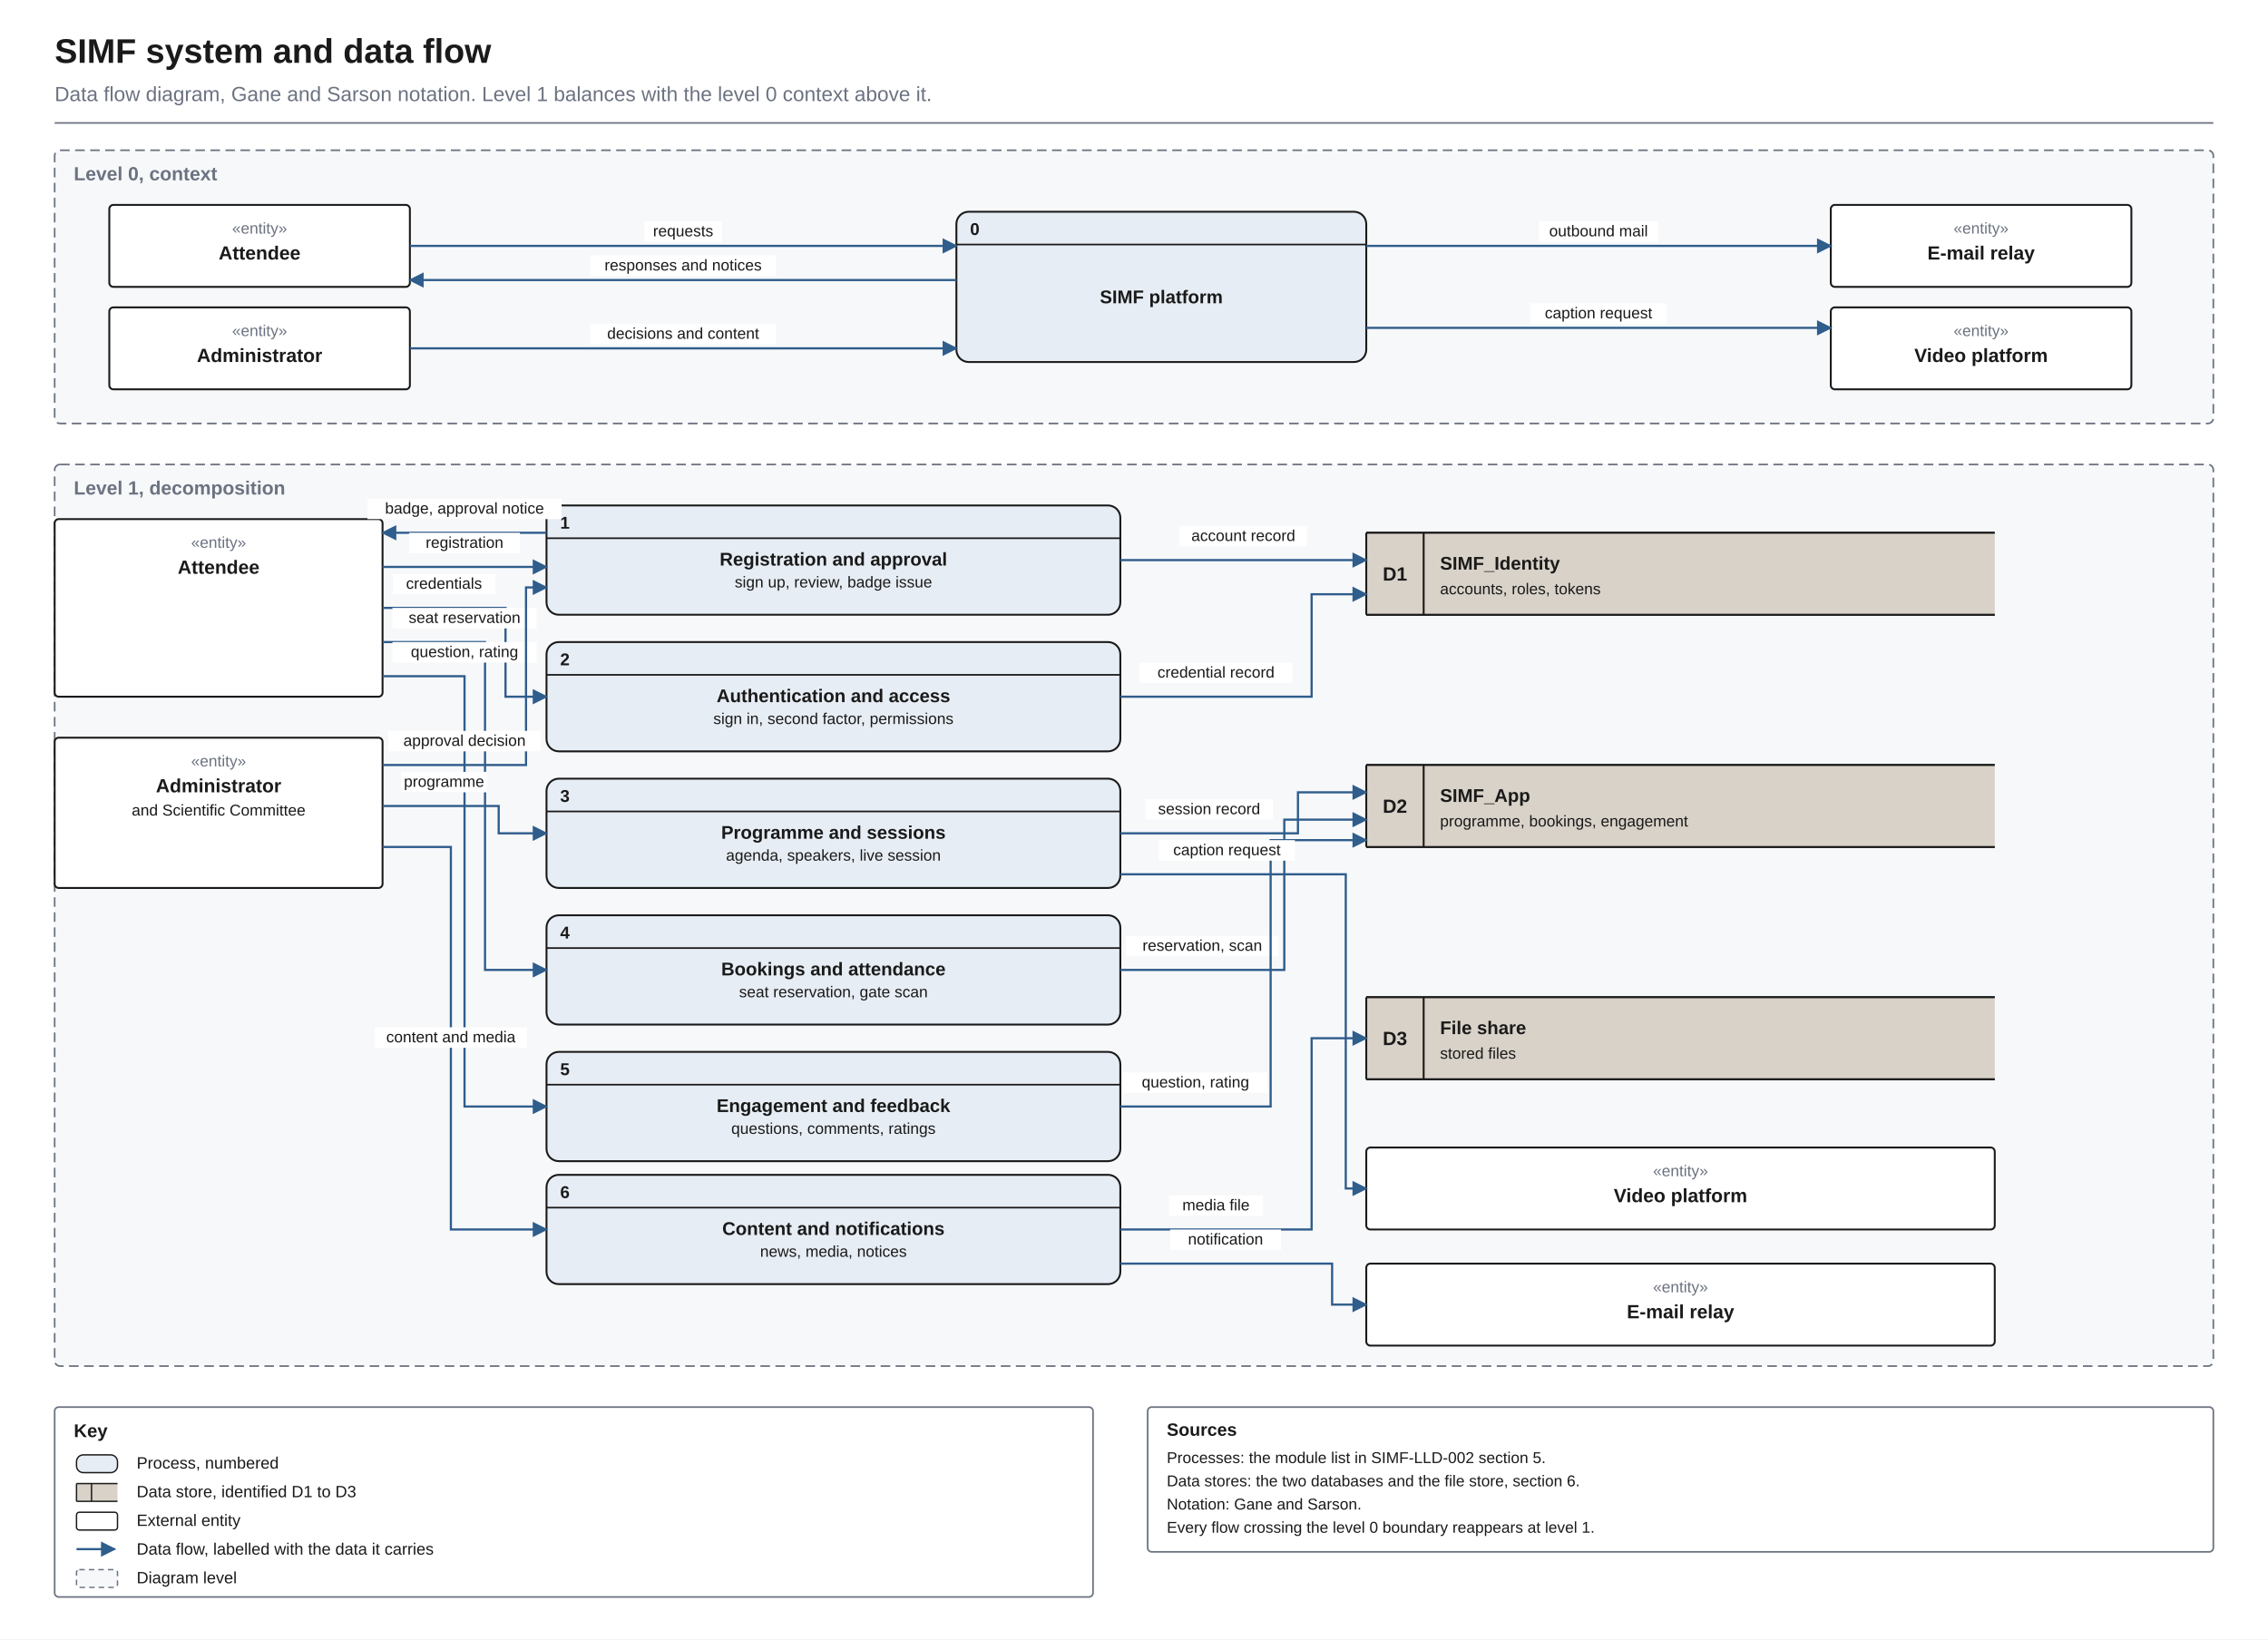
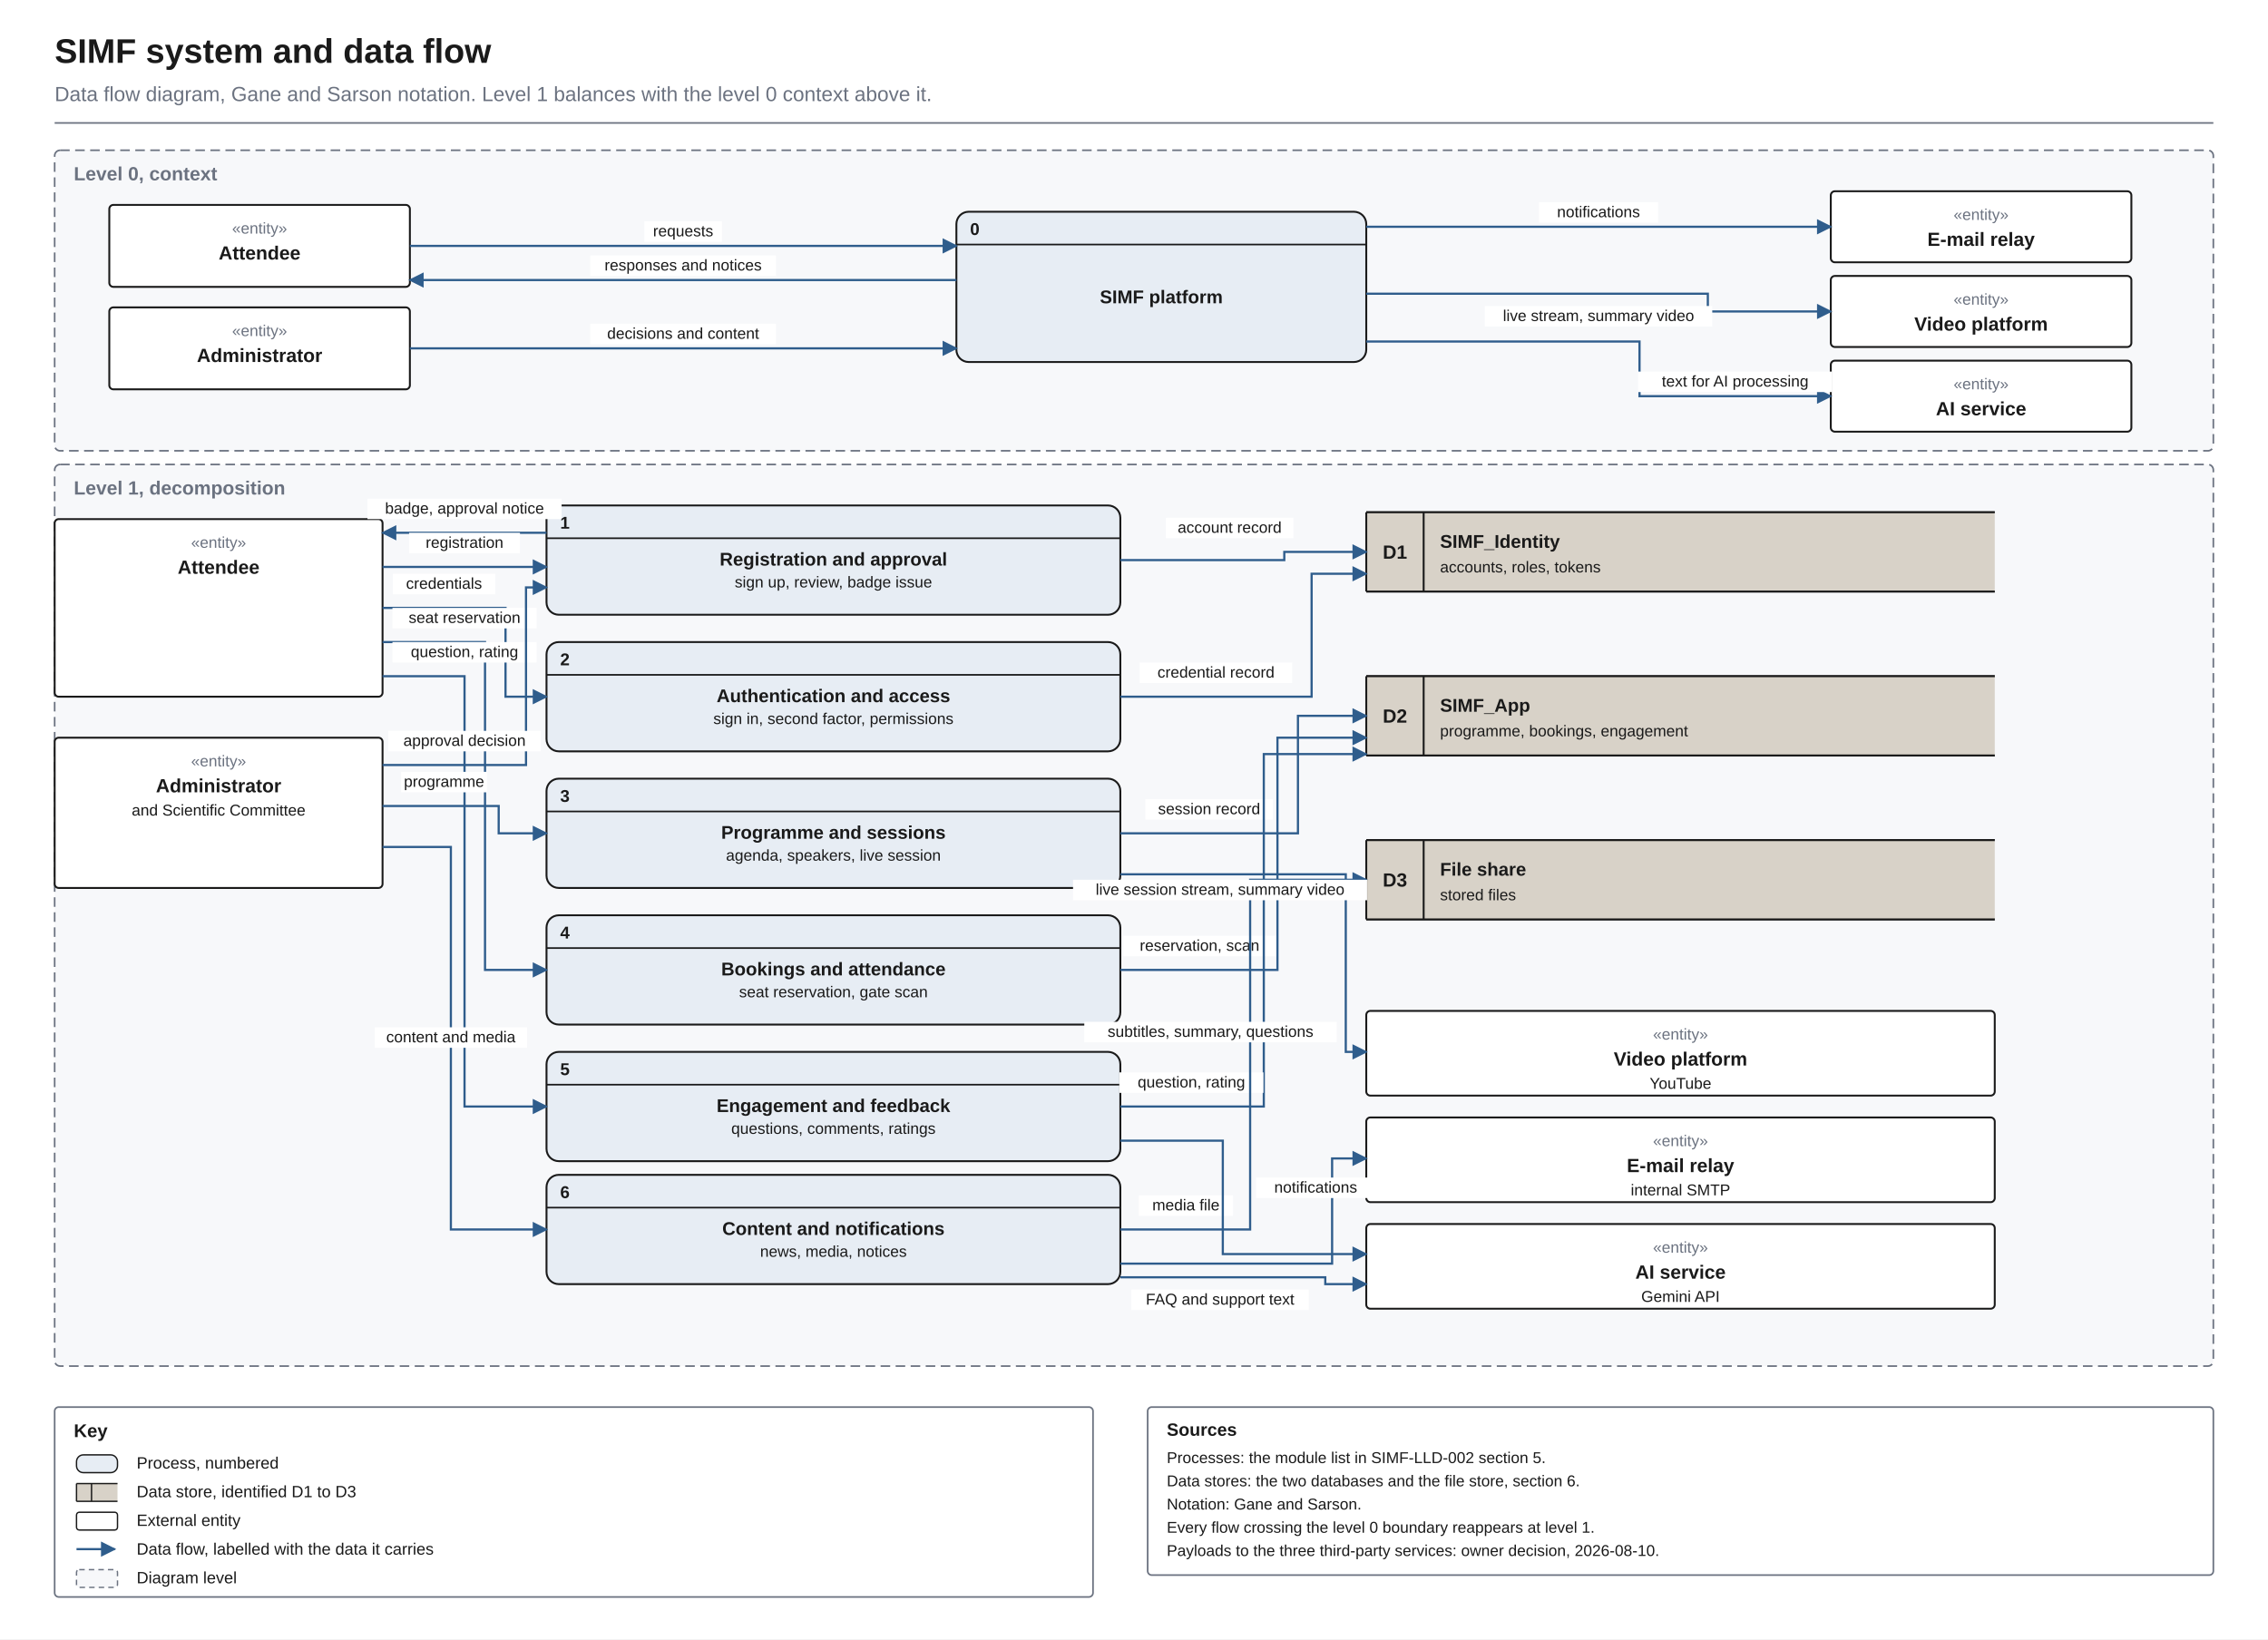
<svg xmlns="http://www.w3.org/2000/svg" width="1660" height="1200" viewBox="0 0 1660 1200">
  <defs>
    <marker id="ar" viewBox="0 0 10 10" refX="9" refY="5" markerWidth="7" markerHeight="7" orient="auto-start-reverse">
      <path d="M 0 0 L 10 5 L 0 10 z" fill="#2F5D8C" />
    </marker>
    <marker id="ai" viewBox="0 0 10 10" refX="9" refY="5" markerWidth="7" markerHeight="7" orient="auto-start-reverse">
      <path d="M 0 0 L 10 5 L 0 10 z" fill="#1A1A1A" />
    </marker>
    <pattern id="brick" width="20" height="10" patternUnits="userSpaceOnUse">
      <rect width="20" height="10" fill="#E3E6EA" />
      <path d="M0 0 H20 M0 5 H20 M10 0 V5 M0 5 V10 M20 5 V10" stroke="#9CA3AF" stroke-width="0.9" fill="none" />
    </pattern>
  </defs>
  <rect x="0" y="0" width="1660" height="1200" fill="#FFFFFF" />
  <text x="40" y="46" font-family="Segoe UI, Calibri, Arial, sans-serif" font-size="25" fill="#1A1A1A" font-weight="600" text-anchor="start">SIMF system and data flow</text>
  <text x="40" y="74" font-family="Segoe UI, Calibri, Arial, sans-serif" font-size="15" fill="#6B7280" text-anchor="start">Data flow diagram, Gane and Sarson notation.  Level 1 balances with the level 0 context above it.</text>
  <line x1="40" y1="90" x2="1620" y2="90" stroke="#6B7280" stroke-width="1.2" />
-   <rect x="40" y="110" width="1580" height="200" rx="4" fill="#F7F8FA" stroke="#6B7280" stroke-width="1.2" stroke-dasharray="7 4" />
+   <rect x="40" y="110" width="1580" height="220" rx="4" fill="#F7F8FA" stroke="#6B7280" stroke-width="1.2" stroke-dasharray="7 4" />
  <text x="54" y="132" font-family="Segoe UI, Calibri, Arial, sans-serif" font-size="14" fill="#6B7280" font-weight="600" text-anchor="start">Level 0, context</text>
  <rect x="80" y="150" width="220" height="60" rx="3" fill="#FFFFFF" stroke="#1A1A1A" stroke-width="1.4" />
  <text x="190.0" y="171" font-family="Segoe UI, Calibri, Arial, sans-serif" font-size="11.5" fill="#6B7280" text-anchor="middle">«entity»</text>
  <text x="190.0" y="190" font-family="Segoe UI, Calibri, Arial, sans-serif" font-size="14" fill="#1A1A1A" font-weight="600" text-anchor="middle">Attendee</text>
  <rect x="80" y="225" width="220" height="60" rx="3" fill="#FFFFFF" stroke="#1A1A1A" stroke-width="1.4" />
  <text x="190.0" y="246" font-family="Segoe UI, Calibri, Arial, sans-serif" font-size="11.5" fill="#6B7280" text-anchor="middle">«entity»</text>
  <text x="190.0" y="265" font-family="Segoe UI, Calibri, Arial, sans-serif" font-size="14" fill="#1A1A1A" font-weight="600" text-anchor="middle">Administrator</text>
  <rect x="700" y="155" width="300" height="110" rx="9" fill="#E7EDF4" stroke="#1A1A1A" stroke-width="1.4" />
  <path d="M 700 179 H 1000" stroke="#1A1A1A" stroke-width="1.2" />
  <text x="710" y="172" font-family="Segoe UI, Calibri, Arial, sans-serif" font-size="12.5" fill="#1A1A1A" font-weight="600" text-anchor="start">0</text>
  <text x="850.0" y="222.0" font-family="Segoe UI, Calibri, Arial, sans-serif" font-size="13.5" fill="#1A1A1A" font-weight="600" text-anchor="middle">SIMF platform</text>
-   <rect x="1340" y="150" width="220" height="60" rx="3" fill="#FFFFFF" stroke="#1A1A1A" stroke-width="1.4" />
-   <text x="1450.0" y="171" font-family="Segoe UI, Calibri, Arial, sans-serif" font-size="11.5" fill="#6B7280" text-anchor="middle">«entity»</text>
-   <text x="1450.0" y="190" font-family="Segoe UI, Calibri, Arial, sans-serif" font-size="14" fill="#1A1A1A" font-weight="600" text-anchor="middle">E-mail relay</text>
-   <rect x="1340" y="225" width="220" height="60" rx="3" fill="#FFFFFF" stroke="#1A1A1A" stroke-width="1.4" />
-   <text x="1450.0" y="246" font-family="Segoe UI, Calibri, Arial, sans-serif" font-size="11.5" fill="#6B7280" text-anchor="middle">«entity»</text>
-   <text x="1450.0" y="265" font-family="Segoe UI, Calibri, Arial, sans-serif" font-size="14" fill="#1A1A1A" font-weight="600" text-anchor="middle">Video platform</text>
+   <rect x="1340" y="140" width="220" height="52" rx="3" fill="#FFFFFF" stroke="#1A1A1A" stroke-width="1.4" />
+   <text x="1450.0" y="161" font-family="Segoe UI, Calibri, Arial, sans-serif" font-size="11.5" fill="#6B7280" text-anchor="middle">«entity»</text>
+   <text x="1450.0" y="180" font-family="Segoe UI, Calibri, Arial, sans-serif" font-size="14" fill="#1A1A1A" font-weight="600" text-anchor="middle">E-mail relay</text>
+   <rect x="1340" y="202" width="220" height="52" rx="3" fill="#FFFFFF" stroke="#1A1A1A" stroke-width="1.4" />
+   <text x="1450.0" y="223" font-family="Segoe UI, Calibri, Arial, sans-serif" font-size="11.5" fill="#6B7280" text-anchor="middle">«entity»</text>
+   <text x="1450.0" y="242" font-family="Segoe UI, Calibri, Arial, sans-serif" font-size="14" fill="#1A1A1A" font-weight="600" text-anchor="middle">Video platform</text>
+   <rect x="1340" y="264" width="220" height="52" rx="3" fill="#FFFFFF" stroke="#1A1A1A" stroke-width="1.4" />
+   <text x="1450.0" y="285" font-family="Segoe UI, Calibri, Arial, sans-serif" font-size="11.5" fill="#6B7280" text-anchor="middle">«entity»</text>
+   <text x="1450.0" y="304" font-family="Segoe UI, Calibri, Arial, sans-serif" font-size="14" fill="#1A1A1A" font-weight="600" text-anchor="middle">AI service</text>
  <path d="M 300 180 L 700 180" fill="none" stroke="#2F5D8C" stroke-width="1.6" marker-end="url(#ar)" />
  <rect x="471.62" y="162.0" width="56.76" height="15" fill="#FFFFFF" stroke="none" />
  <text x="500.0" y="173.0" font-family="Segoe UI, Calibri, Arial, sans-serif" font-size="11.5" fill="#1A1A1A" text-anchor="middle">requests</text>
  <path d="M 700 205 L 300 205" fill="none" stroke="#2F5D8C" stroke-width="1.6" marker-end="url(#ar)" />
  <rect x="432.002" y="187.0" width="135.995" height="15" fill="#FFFFFF" stroke="none" />
  <text x="500.0" y="198.0" font-family="Segoe UI, Calibri, Arial, sans-serif" font-size="11.5" fill="#1A1A1A" text-anchor="middle">responses and notices</text>
  <path d="M 300 255 L 700 255" fill="none" stroke="#2F5D8C" stroke-width="1.6" marker-end="url(#ar)" />
  <rect x="432.002" y="237.0" width="135.995" height="15" fill="#FFFFFF" stroke="none" />
  <text x="500.0" y="248.0" font-family="Segoe UI, Calibri, Arial, sans-serif" font-size="11.5" fill="#1A1A1A" text-anchor="middle">decisions and content</text>
-   <path d="M 1000 180 L 1340 180" fill="none" stroke="#2F5D8C" stroke-width="1.6" marker-end="url(#ar)" />
-   <rect x="1126.382" y="162.0" width="87.235" height="15" fill="#FFFFFF" stroke="none" />
-   <text x="1170.0" y="173.0" font-family="Segoe UI, Calibri, Arial, sans-serif" font-size="11.5" fill="#1A1A1A" text-anchor="middle">outbound mail</text>
-   <path d="M 1000 240 L 1340 240" fill="none" stroke="#2F5D8C" stroke-width="1.6" marker-end="url(#ar)" />
-   <rect x="1120.287" y="222.0" width="99.425" height="15" fill="#FFFFFF" stroke="none" />
-   <text x="1170.0" y="233.0" font-family="Segoe UI, Calibri, Arial, sans-serif" font-size="11.5" fill="#1A1A1A" text-anchor="middle">caption request</text>
+   <path d="M 1000 166 L 1340 166" fill="none" stroke="#2F5D8C" stroke-width="1.6" marker-end="url(#ar)" />
+   <rect x="1126.382" y="148" width="87.235" height="15" fill="#FFFFFF" stroke="none" />
+   <text x="1170" y="159" font-family="Segoe UI, Calibri, Arial, sans-serif" font-size="11.5" fill="#1A1A1A" text-anchor="middle">notifications</text>
+   <path d="M 1000 215 L 1250 215 L 1250 228 L 1340 228" fill="none" stroke="#2F5D8C" stroke-width="1.6" marker-end="url(#ar)" />
+   <rect x="1086.765" y="224" width="166.47" height="15" fill="#FFFFFF" stroke="none" />
+   <text x="1170" y="235" font-family="Segoe UI, Calibri, Arial, sans-serif" font-size="11.5" fill="#1A1A1A" text-anchor="middle">live stream, summary video</text>
+   <path d="M 1000 250 L 1200 250 L 1200 290 L 1340 290" fill="none" stroke="#2F5D8C" stroke-width="1.6" marker-end="url(#ar)" />
+   <rect x="1198.955" y="272" width="142.09" height="15" fill="#FFFFFF" stroke="none" />
+   <text x="1270" y="283" font-family="Segoe UI, Calibri, Arial, sans-serif" font-size="11.5" fill="#1A1A1A" text-anchor="middle">text for AI processing</text>
  <rect x="40" y="340" width="1580" height="660" rx="4" fill="#F7F8FA" stroke="#6B7280" stroke-width="1.2" stroke-dasharray="7 4" />
  <text x="54" y="362" font-family="Segoe UI, Calibri, Arial, sans-serif" font-size="14" fill="#6B7280" font-weight="600" text-anchor="start">Level 1, decomposition</text>
  <rect x="40" y="380" width="240" height="130" rx="3" fill="#FFFFFF" stroke="#1A1A1A" stroke-width="1.4" />
  <text x="160.0" y="401" font-family="Segoe UI, Calibri, Arial, sans-serif" font-size="11.5" fill="#6B7280" text-anchor="middle">«entity»</text>
  <text x="160.0" y="420" font-family="Segoe UI, Calibri, Arial, sans-serif" font-size="14" fill="#1A1A1A" font-weight="600" text-anchor="middle">Attendee</text>
  <rect x="40" y="540" width="240" height="110" rx="3" fill="#FFFFFF" stroke="#1A1A1A" stroke-width="1.4" />
  <text x="160.0" y="561" font-family="Segoe UI, Calibri, Arial, sans-serif" font-size="11.5" fill="#6B7280" text-anchor="middle">«entity»</text>
  <text x="160.0" y="580" font-family="Segoe UI, Calibri, Arial, sans-serif" font-size="14" fill="#1A1A1A" font-weight="600" text-anchor="middle">Administrator</text>
  <text x="160.0" y="597" font-family="Segoe UI, Calibri, Arial, sans-serif" font-size="11.5" fill="#1A1A1A" text-anchor="middle">and Scientific Committee</text>
  <rect x="400" y="370" width="420" height="80" rx="9" fill="#E7EDF4" stroke="#1A1A1A" stroke-width="1.4" />
  <path d="M 400 394 H 820" stroke="#1A1A1A" stroke-width="1.2" />
  <text x="410" y="387" font-family="Segoe UI, Calibri, Arial, sans-serif" font-size="12.5" fill="#1A1A1A" font-weight="600" text-anchor="start">1</text>
  <text x="610.0" y="414" font-family="Segoe UI, Calibri, Arial, sans-serif" font-size="13.5" fill="#1A1A1A" font-weight="600" text-anchor="middle">Registration and approval</text>
  <text x="610.0" y="430" font-family="Segoe UI, Calibri, Arial, sans-serif" font-size="11.5" fill="#1A1A1A" text-anchor="middle">sign up, review, badge issue</text>
  <rect x="400" y="470" width="420" height="80" rx="9" fill="#E7EDF4" stroke="#1A1A1A" stroke-width="1.4" />
  <path d="M 400 494 H 820" stroke="#1A1A1A" stroke-width="1.2" />
  <text x="410" y="487" font-family="Segoe UI, Calibri, Arial, sans-serif" font-size="12.5" fill="#1A1A1A" font-weight="600" text-anchor="start">2</text>
  <text x="610.0" y="514" font-family="Segoe UI, Calibri, Arial, sans-serif" font-size="13.5" fill="#1A1A1A" font-weight="600" text-anchor="middle">Authentication and access</text>
  <text x="610.0" y="530" font-family="Segoe UI, Calibri, Arial, sans-serif" font-size="11.5" fill="#1A1A1A" text-anchor="middle">sign in, second factor, permissions</text>
  <rect x="400" y="570" width="420" height="80" rx="9" fill="#E7EDF4" stroke="#1A1A1A" stroke-width="1.4" />
  <path d="M 400 594 H 820" stroke="#1A1A1A" stroke-width="1.2" />
  <text x="410" y="587" font-family="Segoe UI, Calibri, Arial, sans-serif" font-size="12.5" fill="#1A1A1A" font-weight="600" text-anchor="start">3</text>
  <text x="610.0" y="614" font-family="Segoe UI, Calibri, Arial, sans-serif" font-size="13.5" fill="#1A1A1A" font-weight="600" text-anchor="middle">Programme and sessions</text>
  <text x="610.0" y="630" font-family="Segoe UI, Calibri, Arial, sans-serif" font-size="11.5" fill="#1A1A1A" text-anchor="middle">agenda, speakers, live session</text>
  <rect x="400" y="670" width="420" height="80" rx="9" fill="#E7EDF4" stroke="#1A1A1A" stroke-width="1.4" />
  <path d="M 400 694 H 820" stroke="#1A1A1A" stroke-width="1.2" />
  <text x="410" y="687" font-family="Segoe UI, Calibri, Arial, sans-serif" font-size="12.5" fill="#1A1A1A" font-weight="600" text-anchor="start">4</text>
  <text x="610.0" y="714" font-family="Segoe UI, Calibri, Arial, sans-serif" font-size="13.5" fill="#1A1A1A" font-weight="600" text-anchor="middle">Bookings and attendance</text>
  <text x="610.0" y="730" font-family="Segoe UI, Calibri, Arial, sans-serif" font-size="11.5" fill="#1A1A1A" text-anchor="middle">seat reservation, gate scan</text>
  <rect x="400" y="770" width="420" height="80" rx="9" fill="#E7EDF4" stroke="#1A1A1A" stroke-width="1.4" />
  <path d="M 400 794 H 820" stroke="#1A1A1A" stroke-width="1.2" />
  <text x="410" y="787" font-family="Segoe UI, Calibri, Arial, sans-serif" font-size="12.5" fill="#1A1A1A" font-weight="600" text-anchor="start">5</text>
  <text x="610.0" y="814" font-family="Segoe UI, Calibri, Arial, sans-serif" font-size="13.5" fill="#1A1A1A" font-weight="600" text-anchor="middle">Engagement and feedback</text>
  <text x="610.0" y="830" font-family="Segoe UI, Calibri, Arial, sans-serif" font-size="11.5" fill="#1A1A1A" text-anchor="middle">questions, comments, ratings</text>
  <rect x="400" y="860" width="420" height="80" rx="9" fill="#E7EDF4" stroke="#1A1A1A" stroke-width="1.4" />
  <path d="M 400 884 H 820" stroke="#1A1A1A" stroke-width="1.2" />
  <text x="410" y="877" font-family="Segoe UI, Calibri, Arial, sans-serif" font-size="12.5" fill="#1A1A1A" font-weight="600" text-anchor="start">6</text>
  <text x="610.0" y="904" font-family="Segoe UI, Calibri, Arial, sans-serif" font-size="13.5" fill="#1A1A1A" font-weight="600" text-anchor="middle">Content and notifications</text>
  <text x="610.0" y="920" font-family="Segoe UI, Calibri, Arial, sans-serif" font-size="11.5" fill="#1A1A1A" text-anchor="middle">news, media, notices</text>
-   <path d="M 1000 390 H 1460 M 1000 450 H 1460" stroke="#1A1A1A" stroke-width="1.4" fill="none" />
-   <rect x="1000" y="390" width="460" height="60" fill="#D8D2C8" stroke="none" />
-   <path d="M 1000 390 H 1460 M 1000 450 H 1460 M 1000 390 V 450 M 1042 390 V 450" stroke="#1A1A1A" stroke-width="1.4" fill="none" />
-   <text x="1021" y="425.0" font-family="Segoe UI, Calibri, Arial, sans-serif" font-size="14" fill="#1A1A1A" font-weight="600" text-anchor="middle">D1</text>
-   <text x="1054" y="417.0" font-family="Segoe UI, Calibri, Arial, sans-serif" font-size="13.5" fill="#1A1A1A" font-weight="600" text-anchor="start">SIMF_Identity</text>
-   <text x="1054" y="435.0" font-family="Segoe UI, Calibri, Arial, sans-serif" font-size="11.5" fill="#1A1A1A" text-anchor="start">accounts, roles, tokens</text>
-   <path d="M 1000 560 H 1460 M 1000 620 H 1460" stroke="#1A1A1A" stroke-width="1.4" fill="none" />
-   <rect x="1000" y="560" width="460" height="60" fill="#D8D2C8" stroke="none" />
-   <path d="M 1000 560 H 1460 M 1000 620 H 1460 M 1000 560 V 620 M 1042 560 V 620" stroke="#1A1A1A" stroke-width="1.4" fill="none" />
-   <text x="1021" y="595.0" font-family="Segoe UI, Calibri, Arial, sans-serif" font-size="14" fill="#1A1A1A" font-weight="600" text-anchor="middle">D2</text>
-   <text x="1054" y="587.0" font-family="Segoe UI, Calibri, Arial, sans-serif" font-size="13.5" fill="#1A1A1A" font-weight="600" text-anchor="start">SIMF_App</text>
-   <text x="1054" y="605.0" font-family="Segoe UI, Calibri, Arial, sans-serif" font-size="11.5" fill="#1A1A1A" text-anchor="start">programme, bookings, engagement</text>
-   <path d="M 1000 730 H 1460 M 1000 790 H 1460" stroke="#1A1A1A" stroke-width="1.4" fill="none" />
-   <rect x="1000" y="730" width="460" height="60" fill="#D8D2C8" stroke="none" />
-   <path d="M 1000 730 H 1460 M 1000 790 H 1460 M 1000 730 V 790 M 1042 730 V 790" stroke="#1A1A1A" stroke-width="1.4" fill="none" />
-   <text x="1021" y="765.0" font-family="Segoe UI, Calibri, Arial, sans-serif" font-size="14" fill="#1A1A1A" font-weight="600" text-anchor="middle">D3</text>
-   <text x="1054" y="757.0" font-family="Segoe UI, Calibri, Arial, sans-serif" font-size="13.5" fill="#1A1A1A" font-weight="600" text-anchor="start">File share</text>
-   <text x="1054" y="775.0" font-family="Segoe UI, Calibri, Arial, sans-serif" font-size="11.5" fill="#1A1A1A" text-anchor="start">stored files</text>
-   <rect x="1000" y="840" width="460" height="60" rx="3" fill="#FFFFFF" stroke="#1A1A1A" stroke-width="1.4" />
-   <text x="1230.0" y="861" font-family="Segoe UI, Calibri, Arial, sans-serif" font-size="11.5" fill="#6B7280" text-anchor="middle">«entity»</text>
-   <text x="1230.0" y="880" font-family="Segoe UI, Calibri, Arial, sans-serif" font-size="14" fill="#1A1A1A" font-weight="600" text-anchor="middle">Video platform</text>
-   <rect x="1000" y="925" width="460" height="60" rx="3" fill="#FFFFFF" stroke="#1A1A1A" stroke-width="1.4" />
-   <text x="1230.0" y="946" font-family="Segoe UI, Calibri, Arial, sans-serif" font-size="11.5" fill="#6B7280" text-anchor="middle">«entity»</text>
-   <text x="1230.0" y="965" font-family="Segoe UI, Calibri, Arial, sans-serif" font-size="14" fill="#1A1A1A" font-weight="600" text-anchor="middle">E-mail relay</text>
+   <path d="M 1000 375 H 1460 M 1000 433 H 1460" stroke="#1A1A1A" stroke-width="1.4" fill="none" />
+   <rect x="1000" y="375" width="460" height="58" fill="#D8D2C8" stroke="none" />
+   <path d="M 1000 375 H 1460 M 1000 433 H 1460 M 1000 375 V 433 M 1042 375 V 433" stroke="#1A1A1A" stroke-width="1.4" fill="none" />
+   <text x="1021" y="409.0" font-family="Segoe UI, Calibri, Arial, sans-serif" font-size="14" fill="#1A1A1A" font-weight="600" text-anchor="middle">D1</text>
+   <text x="1054" y="401.0" font-family="Segoe UI, Calibri, Arial, sans-serif" font-size="13.5" fill="#1A1A1A" font-weight="600" text-anchor="start">SIMF_Identity</text>
+   <text x="1054" y="419.0" font-family="Segoe UI, Calibri, Arial, sans-serif" font-size="11.5" fill="#1A1A1A" text-anchor="start">accounts, roles, tokens</text>
+   <path d="M 1000 495 H 1460 M 1000 553 H 1460" stroke="#1A1A1A" stroke-width="1.4" fill="none" />
+   <rect x="1000" y="495" width="460" height="58" fill="#D8D2C8" stroke="none" />
+   <path d="M 1000 495 H 1460 M 1000 553 H 1460 M 1000 495 V 553 M 1042 495 V 553" stroke="#1A1A1A" stroke-width="1.4" fill="none" />
+   <text x="1021" y="529.0" font-family="Segoe UI, Calibri, Arial, sans-serif" font-size="14" fill="#1A1A1A" font-weight="600" text-anchor="middle">D2</text>
+   <text x="1054" y="521.0" font-family="Segoe UI, Calibri, Arial, sans-serif" font-size="13.5" fill="#1A1A1A" font-weight="600" text-anchor="start">SIMF_App</text>
+   <text x="1054" y="539.0" font-family="Segoe UI, Calibri, Arial, sans-serif" font-size="11.5" fill="#1A1A1A" text-anchor="start">programme, bookings, engagement</text>
+   <path d="M 1000 615 H 1460 M 1000 673 H 1460" stroke="#1A1A1A" stroke-width="1.4" fill="none" />
+   <rect x="1000" y="615" width="460" height="58" fill="#D8D2C8" stroke="none" />
+   <path d="M 1000 615 H 1460 M 1000 673 H 1460 M 1000 615 V 673 M 1042 615 V 673" stroke="#1A1A1A" stroke-width="1.4" fill="none" />
+   <text x="1021" y="649.0" font-family="Segoe UI, Calibri, Arial, sans-serif" font-size="14" fill="#1A1A1A" font-weight="600" text-anchor="middle">D3</text>
+   <text x="1054" y="641.0" font-family="Segoe UI, Calibri, Arial, sans-serif" font-size="13.5" fill="#1A1A1A" font-weight="600" text-anchor="start">File share</text>
+   <text x="1054" y="659.0" font-family="Segoe UI, Calibri, Arial, sans-serif" font-size="11.5" fill="#1A1A1A" text-anchor="start">stored files</text>
+   <rect x="1000" y="740" width="460" height="62" rx="3" fill="#FFFFFF" stroke="#1A1A1A" stroke-width="1.4" />
+   <text x="1230.0" y="761" font-family="Segoe UI, Calibri, Arial, sans-serif" font-size="11.5" fill="#6B7280" text-anchor="middle">«entity»</text>
+   <text x="1230.0" y="780" font-family="Segoe UI, Calibri, Arial, sans-serif" font-size="14" fill="#1A1A1A" font-weight="600" text-anchor="middle">Video platform</text>
+   <text x="1230.0" y="797" font-family="Segoe UI, Calibri, Arial, sans-serif" font-size="11.5" fill="#1A1A1A" text-anchor="middle">YouTube</text>
+   <rect x="1000" y="818" width="460" height="62" rx="3" fill="#FFFFFF" stroke="#1A1A1A" stroke-width="1.4" />
+   <text x="1230.0" y="839" font-family="Segoe UI, Calibri, Arial, sans-serif" font-size="11.5" fill="#6B7280" text-anchor="middle">«entity»</text>
+   <text x="1230.0" y="858" font-family="Segoe UI, Calibri, Arial, sans-serif" font-size="14" fill="#1A1A1A" font-weight="600" text-anchor="middle">E-mail relay</text>
+   <text x="1230.0" y="875" font-family="Segoe UI, Calibri, Arial, sans-serif" font-size="11.5" fill="#1A1A1A" text-anchor="middle">internal SMTP</text>
+   <rect x="1000" y="896" width="460" height="62" rx="3" fill="#FFFFFF" stroke="#1A1A1A" stroke-width="1.4" />
+   <text x="1230.0" y="917" font-family="Segoe UI, Calibri, Arial, sans-serif" font-size="11.5" fill="#6B7280" text-anchor="middle">«entity»</text>
+   <text x="1230.0" y="936" font-family="Segoe UI, Calibri, Arial, sans-serif" font-size="14" fill="#1A1A1A" font-weight="600" text-anchor="middle">AI service</text>
+   <text x="1230.0" y="953" font-family="Segoe UI, Calibri, Arial, sans-serif" font-size="11.5" fill="#1A1A1A" text-anchor="middle">Gemini API</text>
  <path d="M 400 390 L 280 390" fill="none" stroke="#2F5D8C" stroke-width="1.6" marker-end="url(#ar)" />
  <rect x="268.955" y="365" width="142.09" height="15" fill="#FFFFFF" stroke="none" />
  <text x="340" y="376" font-family="Segoe UI, Calibri, Arial, sans-serif" font-size="11.5" fill="#1A1A1A" text-anchor="middle">badge, approval notice</text>
  <path d="M 280 415 L 400 415" fill="none" stroke="#2F5D8C" stroke-width="1.6" marker-end="url(#ar)" />
  <rect x="299.43" y="390" width="81.14" height="15" fill="#FFFFFF" stroke="none" />
  <text x="340" y="401" font-family="Segoe UI, Calibri, Arial, sans-serif" font-size="11.5" fill="#1A1A1A" text-anchor="middle">registration</text>
  <path d="M 280 445 L 370 445 L 370 510 L 400 510" fill="none" stroke="#2F5D8C" stroke-width="1.6" marker-end="url(#ar)" />
  <rect x="287.478" y="420" width="75.045" height="15" fill="#FFFFFF" stroke="none" />
  <text x="325" y="431" font-family="Segoe UI, Calibri, Arial, sans-serif" font-size="11.5" fill="#1A1A1A" text-anchor="middle">credentials</text>
  <path d="M 280 470 L 355 470 L 355 710 L 400 710" fill="none" stroke="#2F5D8C" stroke-width="1.6" marker-end="url(#ar)" />
  <rect x="287.24" y="445" width="105.52" height="15" fill="#FFFFFF" stroke="none" />
  <text x="340" y="456" font-family="Segoe UI, Calibri, Arial, sans-serif" font-size="11.5" fill="#1A1A1A" text-anchor="middle">seat reservation</text>
  <path d="M 280 495 L 340 495 L 340 810 L 400 810" fill="none" stroke="#2F5D8C" stroke-width="1.6" marker-end="url(#ar)" />
  <rect x="287.24" y="470" width="105.52" height="15" fill="#FFFFFF" stroke="none" />
  <text x="340" y="481" font-family="Segoe UI, Calibri, Arial, sans-serif" font-size="11.5" fill="#1A1A1A" text-anchor="middle">question, rating</text>
  <path d="M 280 560 L 385 560 L 385 430 L 400 430" fill="none" stroke="#2F5D8C" stroke-width="1.6" marker-end="url(#ar)" />
  <rect x="284.192" y="535" width="111.615" height="15" fill="#FFFFFF" stroke="none" />
  <text x="340" y="546" font-family="Segoe UI, Calibri, Arial, sans-serif" font-size="11.5" fill="#1A1A1A" text-anchor="middle">approval decision</text>
  <path d="M 280 590 L 365 590 L 365 610 L 400 610" fill="none" stroke="#2F5D8C" stroke-width="1.6" marker-end="url(#ar)" />
  <rect x="293.572" y="565" width="62.855" height="15" fill="#FFFFFF" stroke="none" />
  <text x="325" y="576" font-family="Segoe UI, Calibri, Arial, sans-serif" font-size="11.5" fill="#1A1A1A" text-anchor="middle">programme</text>
  <path d="M 280 620 L 330 620 L 330 900 L 400 900" fill="none" stroke="#2F5D8C" stroke-width="1.6" marker-end="url(#ar)" />
  <rect x="274.192" y="752" width="111.615" height="15" fill="#FFFFFF" stroke="none" />
  <text x="330" y="763" font-family="Segoe UI, Calibri, Arial, sans-serif" font-size="11.5" fill="#1A1A1A" text-anchor="middle">content and media</text>
-   <path d="M 820 410 L 1000 410" fill="none" stroke="#2F5D8C" stroke-width="1.6" marker-end="url(#ar)" />
-   <rect x="863.335" y="385" width="93.33" height="15" fill="#FFFFFF" stroke="none" />
-   <text x="910" y="396" font-family="Segoe UI, Calibri, Arial, sans-serif" font-size="11.5" fill="#1A1A1A" text-anchor="middle">account record</text>
-   <path d="M 820 510 L 960 510 L 960 435 L 1000 435" fill="none" stroke="#2F5D8C" stroke-width="1.6" marker-end="url(#ar)" />
+   <path d="M 820 410 L 940 410 L 940 404 L 1000 404" fill="none" stroke="#2F5D8C" stroke-width="1.6" marker-end="url(#ar)" />
+   <rect x="853.335" y="379" width="93.33" height="15" fill="#FFFFFF" stroke="none" />
+   <text x="900" y="390" font-family="Segoe UI, Calibri, Arial, sans-serif" font-size="11.5" fill="#1A1A1A" text-anchor="middle">account record</text>
+   <path d="M 820 510 L 960 510 L 960 420 L 1000 420" fill="none" stroke="#2F5D8C" stroke-width="1.6" marker-end="url(#ar)" />
  <rect x="834.192" y="485" width="111.615" height="15" fill="#FFFFFF" stroke="none" />
  <text x="890" y="496" font-family="Segoe UI, Calibri, Arial, sans-serif" font-size="11.5" fill="#1A1A1A" text-anchor="middle">credential record</text>
-   <path d="M 820 610 L 950 610 L 950 580 L 1000 580" fill="none" stroke="#2F5D8C" stroke-width="1.6" marker-end="url(#ar)" />
+   <path d="M 820 610 L 950 610 L 950 524 L 1000 524" fill="none" stroke="#2F5D8C" stroke-width="1.6" marker-end="url(#ar)" />
  <rect x="838.335" y="585" width="93.33" height="15" fill="#FFFFFF" stroke="none" />
  <text x="885" y="596" font-family="Segoe UI, Calibri, Arial, sans-serif" font-size="11.5" fill="#1A1A1A" text-anchor="middle">session record</text>
-   <path d="M 820 710 L 940 710 L 940 600 L 1000 600" fill="none" stroke="#2F5D8C" stroke-width="1.6" marker-end="url(#ar)" />
-   <rect x="824.192" y="685" width="111.615" height="15" fill="#FFFFFF" stroke="none" />
-   <text x="880" y="696" font-family="Segoe UI, Calibri, Arial, sans-serif" font-size="11.5" fill="#1A1A1A" text-anchor="middle">reservation, scan</text>
-   <path d="M 820 810 L 930 810 L 930 615 L 1000 615" fill="none" stroke="#2F5D8C" stroke-width="1.6" marker-end="url(#ar)" />
-   <rect x="822.24" y="785" width="105.52" height="15" fill="#FFFFFF" stroke="none" />
-   <text x="875" y="796" font-family="Segoe UI, Calibri, Arial, sans-serif" font-size="11.5" fill="#1A1A1A" text-anchor="middle">question, rating</text>
-   <path d="M 820 900 L 960 900 L 960 760 L 1000 760" fill="none" stroke="#2F5D8C" stroke-width="1.6" marker-end="url(#ar)" />
-   <rect x="855.525" y="875" width="68.95" height="15" fill="#FFFFFF" stroke="none" />
-   <text x="890" y="886" font-family="Segoe UI, Calibri, Arial, sans-serif" font-size="11.5" fill="#1A1A1A" text-anchor="middle">media file</text>
-   <path d="M 820 640 L 985 640 L 985 870 L 1000 870" fill="none" stroke="#2F5D8C" stroke-width="1.6" marker-end="url(#ar)" />
-   <rect x="848.288" y="615" width="99.425" height="15" fill="#FFFFFF" stroke="none" />
-   <text x="898" y="626" font-family="Segoe UI, Calibri, Arial, sans-serif" font-size="11.5" fill="#1A1A1A" text-anchor="middle">caption request</text>
-   <path d="M 820 925 L 975 925 L 975 955 L 1000 955" fill="none" stroke="#2F5D8C" stroke-width="1.6" marker-end="url(#ar)" />
-   <rect x="856.43" y="900" width="81.14" height="15" fill="#FFFFFF" stroke="none" />
-   <text x="897" y="911" font-family="Segoe UI, Calibri, Arial, sans-serif" font-size="11.5" fill="#1A1A1A" text-anchor="middle">notification</text>
+   <path d="M 820 710 L 935 710 L 935 540 L 1000 540" fill="none" stroke="#2F5D8C" stroke-width="1.6" marker-end="url(#ar)" />
+   <rect x="822.192" y="685" width="111.615" height="15" fill="#FFFFFF" stroke="none" />
+   <text x="878" y="696" font-family="Segoe UI, Calibri, Arial, sans-serif" font-size="11.5" fill="#1A1A1A" text-anchor="middle">reservation, scan</text>
+   <path d="M 820 810 L 925 810 L 925 552 L 1000 552" fill="none" stroke="#2F5D8C" stroke-width="1.6" marker-end="url(#ar)" />
+   <rect x="819.24" y="785" width="105.52" height="15" fill="#FFFFFF" stroke="none" />
+   <text x="872" y="796" font-family="Segoe UI, Calibri, Arial, sans-serif" font-size="11.5" fill="#1A1A1A" text-anchor="middle">question, rating</text>
+   <path d="M 820 900 L 915 900 L 915 644 L 1000 644" fill="none" stroke="#2F5D8C" stroke-width="1.6" marker-end="url(#ar)" />
+   <rect x="833.525" y="875" width="68.95" height="15" fill="#FFFFFF" stroke="none" />
+   <text x="868" y="886" font-family="Segoe UI, Calibri, Arial, sans-serif" font-size="11.5" fill="#1A1A1A" text-anchor="middle">media file</text>
+   <path d="M 820 640 L 985 640 L 985 770 L 1000 770" fill="none" stroke="#2F5D8C" stroke-width="1.6" marker-end="url(#ar)" />
+   <rect x="785.385" y="644" width="215.23" height="15" fill="#FFFFFF" stroke="none" />
+   <text x="893" y="655" font-family="Segoe UI, Calibri, Arial, sans-serif" font-size="11.5" fill="#1A1A1A" text-anchor="middle">live session stream, summary video</text>
+   <path d="M 820 925 L 975 925 L 975 848 L 1000 848" fill="none" stroke="#2F5D8C" stroke-width="1.6" marker-end="url(#ar)" />
+   <rect x="919.383" y="862" width="87.235" height="15" fill="#FFFFFF" stroke="none" />
+   <text x="963" y="873" font-family="Segoe UI, Calibri, Arial, sans-serif" font-size="11.5" fill="#1A1A1A" text-anchor="middle">notifications</text>
+   <path d="M 820 835 L 895 835 L 895 918 L 1000 918" fill="none" stroke="#2F5D8C" stroke-width="1.6" marker-end="url(#ar)" />
+   <rect x="793.622" y="748" width="184.755" height="15" fill="#FFFFFF" stroke="none" />
+   <text x="886" y="759" font-family="Segoe UI, Calibri, Arial, sans-serif" font-size="11.5" fill="#1A1A1A" text-anchor="middle">subtitles, summary, questions</text>
+   <path d="M 820 935 L 970 935 L 970 940 L 1000 940" fill="none" stroke="#2F5D8C" stroke-width="1.6" marker-end="url(#ar)" />
+   <rect x="828.05" y="944" width="129.9" height="15" fill="#FFFFFF" stroke="none" />
+   <text x="893" y="955" font-family="Segoe UI, Calibri, Arial, sans-serif" font-size="11.5" fill="#1A1A1A" text-anchor="middle">FAQ and support text</text>
  <rect x="40" y="1030" width="760" height="139" rx="3" fill="#FFFFFF" stroke="#6B7280" stroke-width="1.2" />
  <text x="54" y="1052" font-family="Segoe UI, Calibri, Arial, sans-serif" font-size="13.5" fill="#1A1A1A" font-weight="600" text-anchor="start">Key</text>
  <rect x="56" y="1065" width="30" height="13" rx="5" fill="#E7EDF4" stroke="#1A1A1A" stroke-width="1" />
  <text x="100" y="1075" font-family="Segoe UI, Calibri, Arial, sans-serif" font-size="12" fill="#1A1A1A" text-anchor="start">Process, numbered</text>
  <rect x="56" y="1086" width="30" height="13" fill="#D8D2C8" stroke="none" />
  <path d="M 56 1086 H 86 M 56 1099 H 86 M 56 1086 V 1099 M 67 1086 V 1099" stroke="#1A1A1A" stroke-width="1" fill="none" />
  <text x="100" y="1096" font-family="Segoe UI, Calibri, Arial, sans-serif" font-size="12" fill="#1A1A1A" text-anchor="start">Data store, identified D1 to D3</text>
  <rect x="56" y="1107" width="30" height="13" rx="2" fill="#FFFFFF" stroke="#1A1A1A" stroke-width="1" />
  <text x="100" y="1117" font-family="Segoe UI, Calibri, Arial, sans-serif" font-size="12" fill="#1A1A1A" text-anchor="start">External entity</text>
  <path d="M 56 1134 H 84" stroke="#2F5D8C" stroke-width="1.6" marker-end="url(#ar)" />
  <text x="100" y="1138" font-family="Segoe UI, Calibri, Arial, sans-serif" font-size="12" fill="#1A1A1A" text-anchor="start">Data flow, labelled with the data it carries</text>
  <rect x="56" y="1149" width="30" height="13" rx="2" fill="#F7F8FA" stroke="#6B7280" stroke-width="1" stroke-dasharray="4 3" />
  <text x="100" y="1159" font-family="Segoe UI, Calibri, Arial, sans-serif" font-size="12" fill="#1A1A1A" text-anchor="start">Diagram level</text>
-   <rect x="840" y="1030" width="780" height="106" rx="3" fill="#FFFFFF" stroke="#6B7280" stroke-width="1.2" />
+   <rect x="840" y="1030" width="780" height="123" rx="3" fill="#FFFFFF" stroke="#6B7280" stroke-width="1.2" />
  <text x="854" y="1051" font-family="Segoe UI, Calibri, Arial, sans-serif" font-size="13" fill="#1A1A1A" font-weight="600" text-anchor="start">Sources</text>
  <text x="854" y="1071" font-family="Segoe UI, Calibri, Arial, sans-serif" font-size="11.5" fill="#1A1A1A" text-anchor="start">Processes: the module list in SIMF-LLD-002 section 5.</text>
  <text x="854" y="1088" font-family="Segoe UI, Calibri, Arial, sans-serif" font-size="11.5" fill="#1A1A1A" text-anchor="start">Data stores: the two databases and the file store, section 6.</text>
  <text x="854" y="1105" font-family="Segoe UI, Calibri, Arial, sans-serif" font-size="11.5" fill="#1A1A1A" text-anchor="start">Notation: Gane and Sarson.</text>
  <text x="854" y="1122" font-family="Segoe UI, Calibri, Arial, sans-serif" font-size="11.5" fill="#1A1A1A" text-anchor="start">Every flow crossing the level 0 boundary reappears at level 1.</text>
+   <text x="854" y="1139" font-family="Segoe UI, Calibri, Arial, sans-serif" font-size="11.5" fill="#1A1A1A" text-anchor="start">Payloads to the three third-party services: owner decision, 2026-08-10.</text>
</svg>
